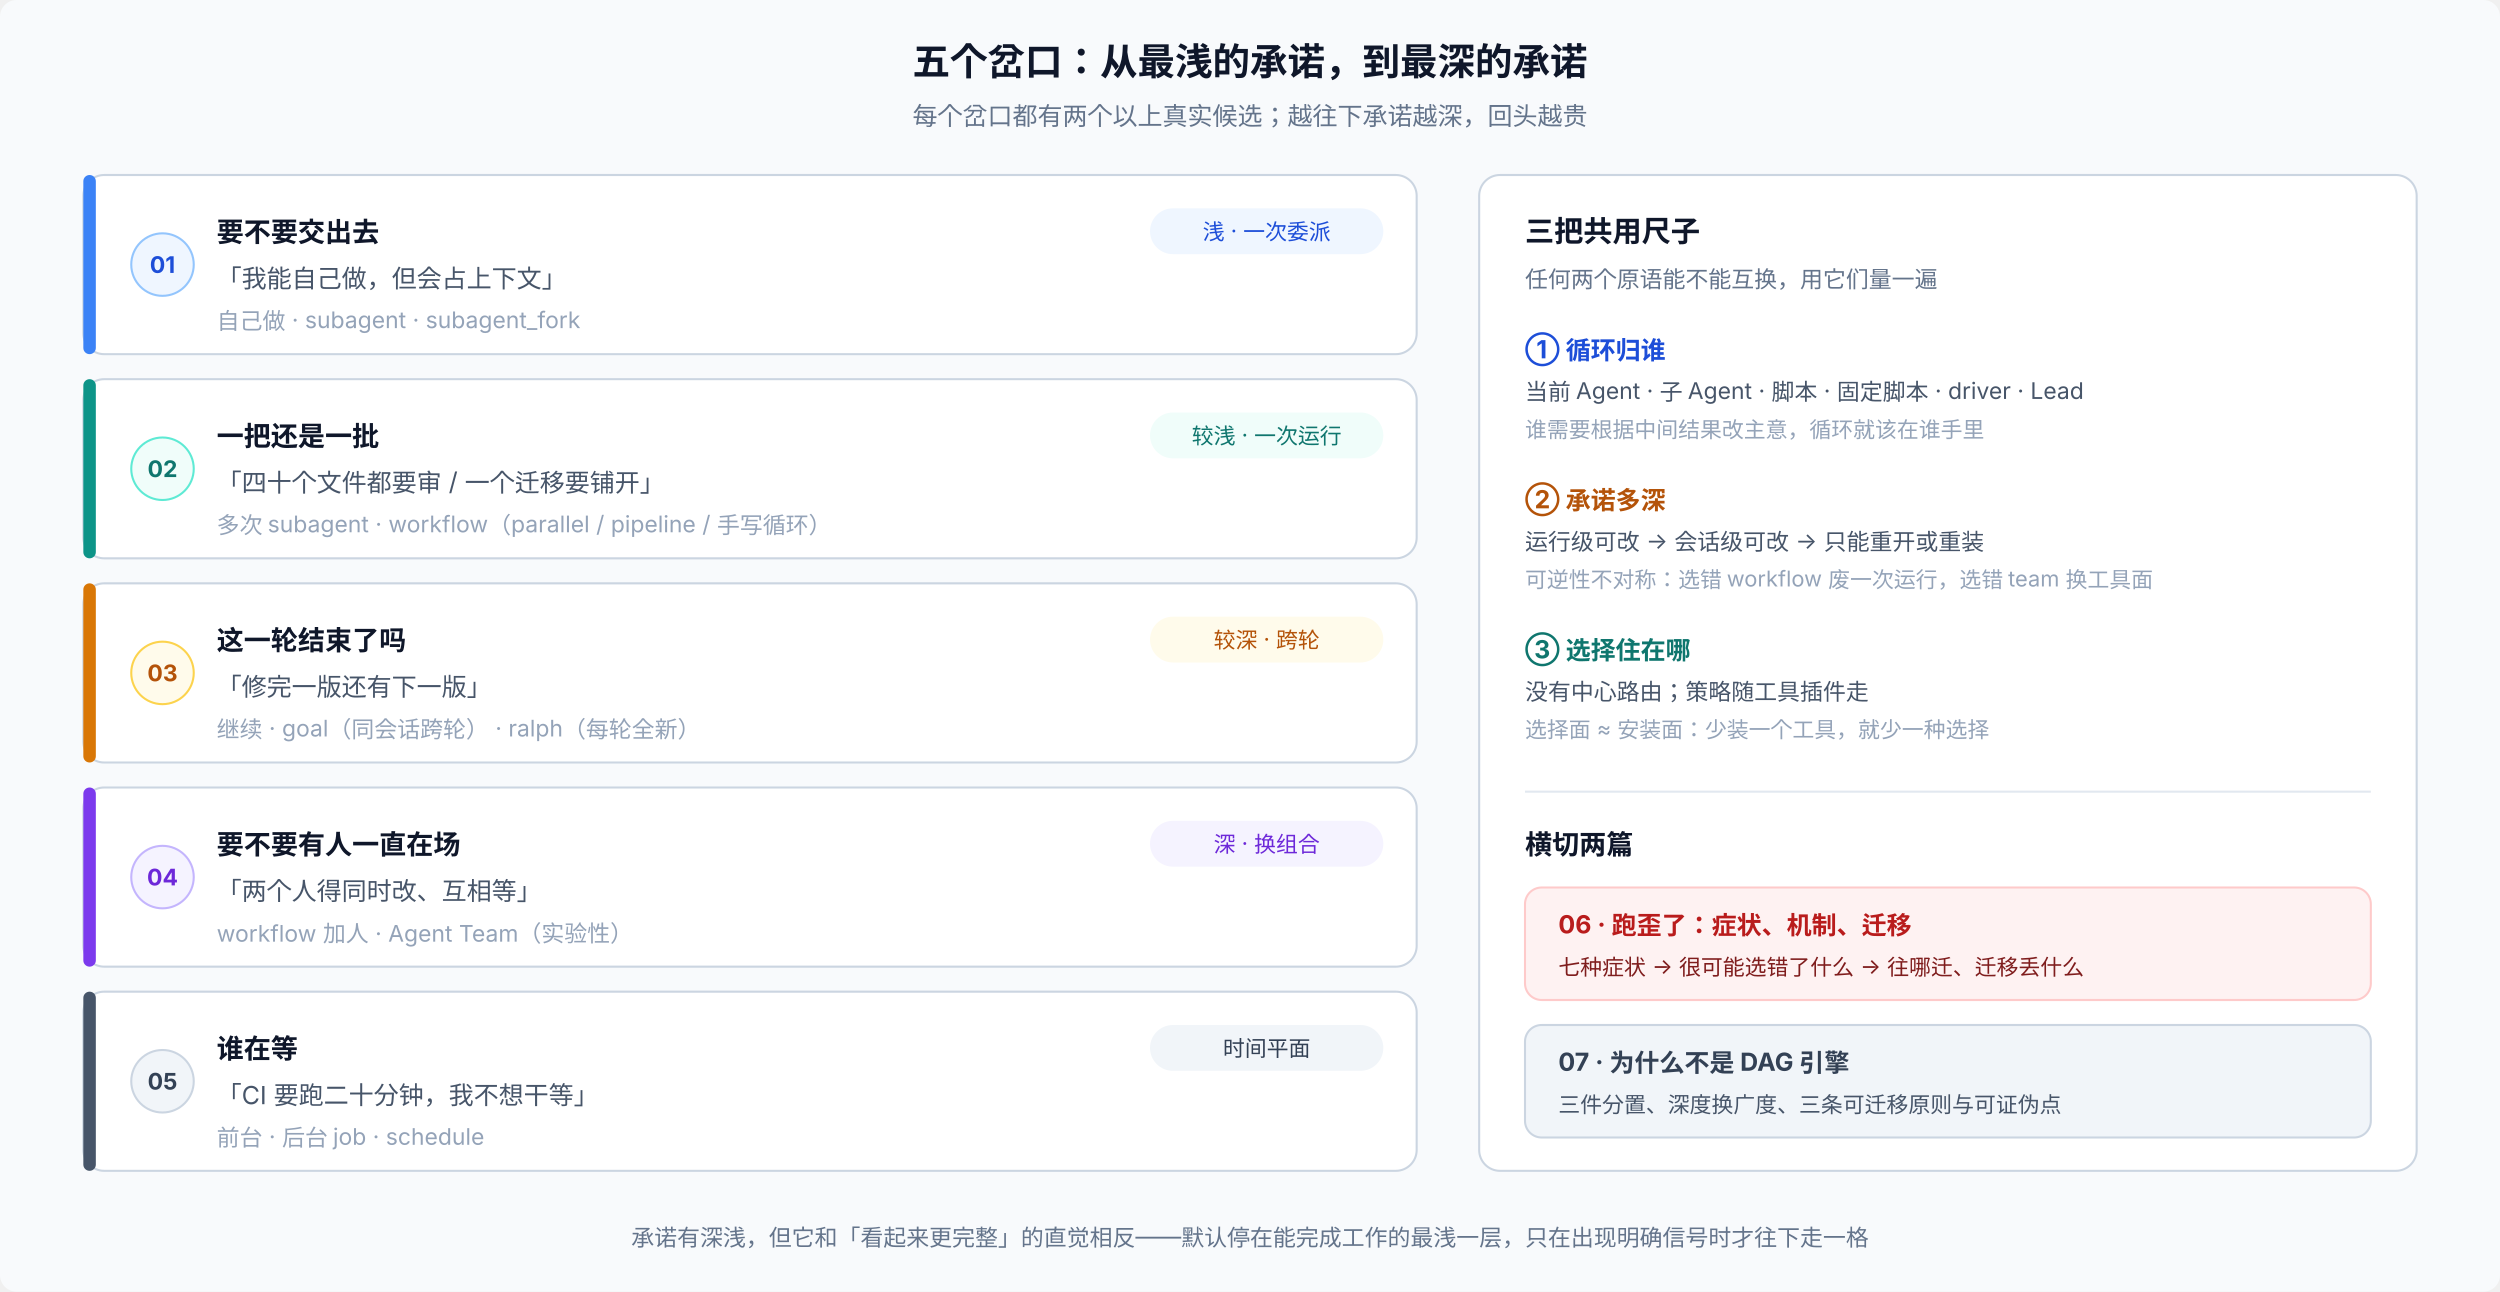
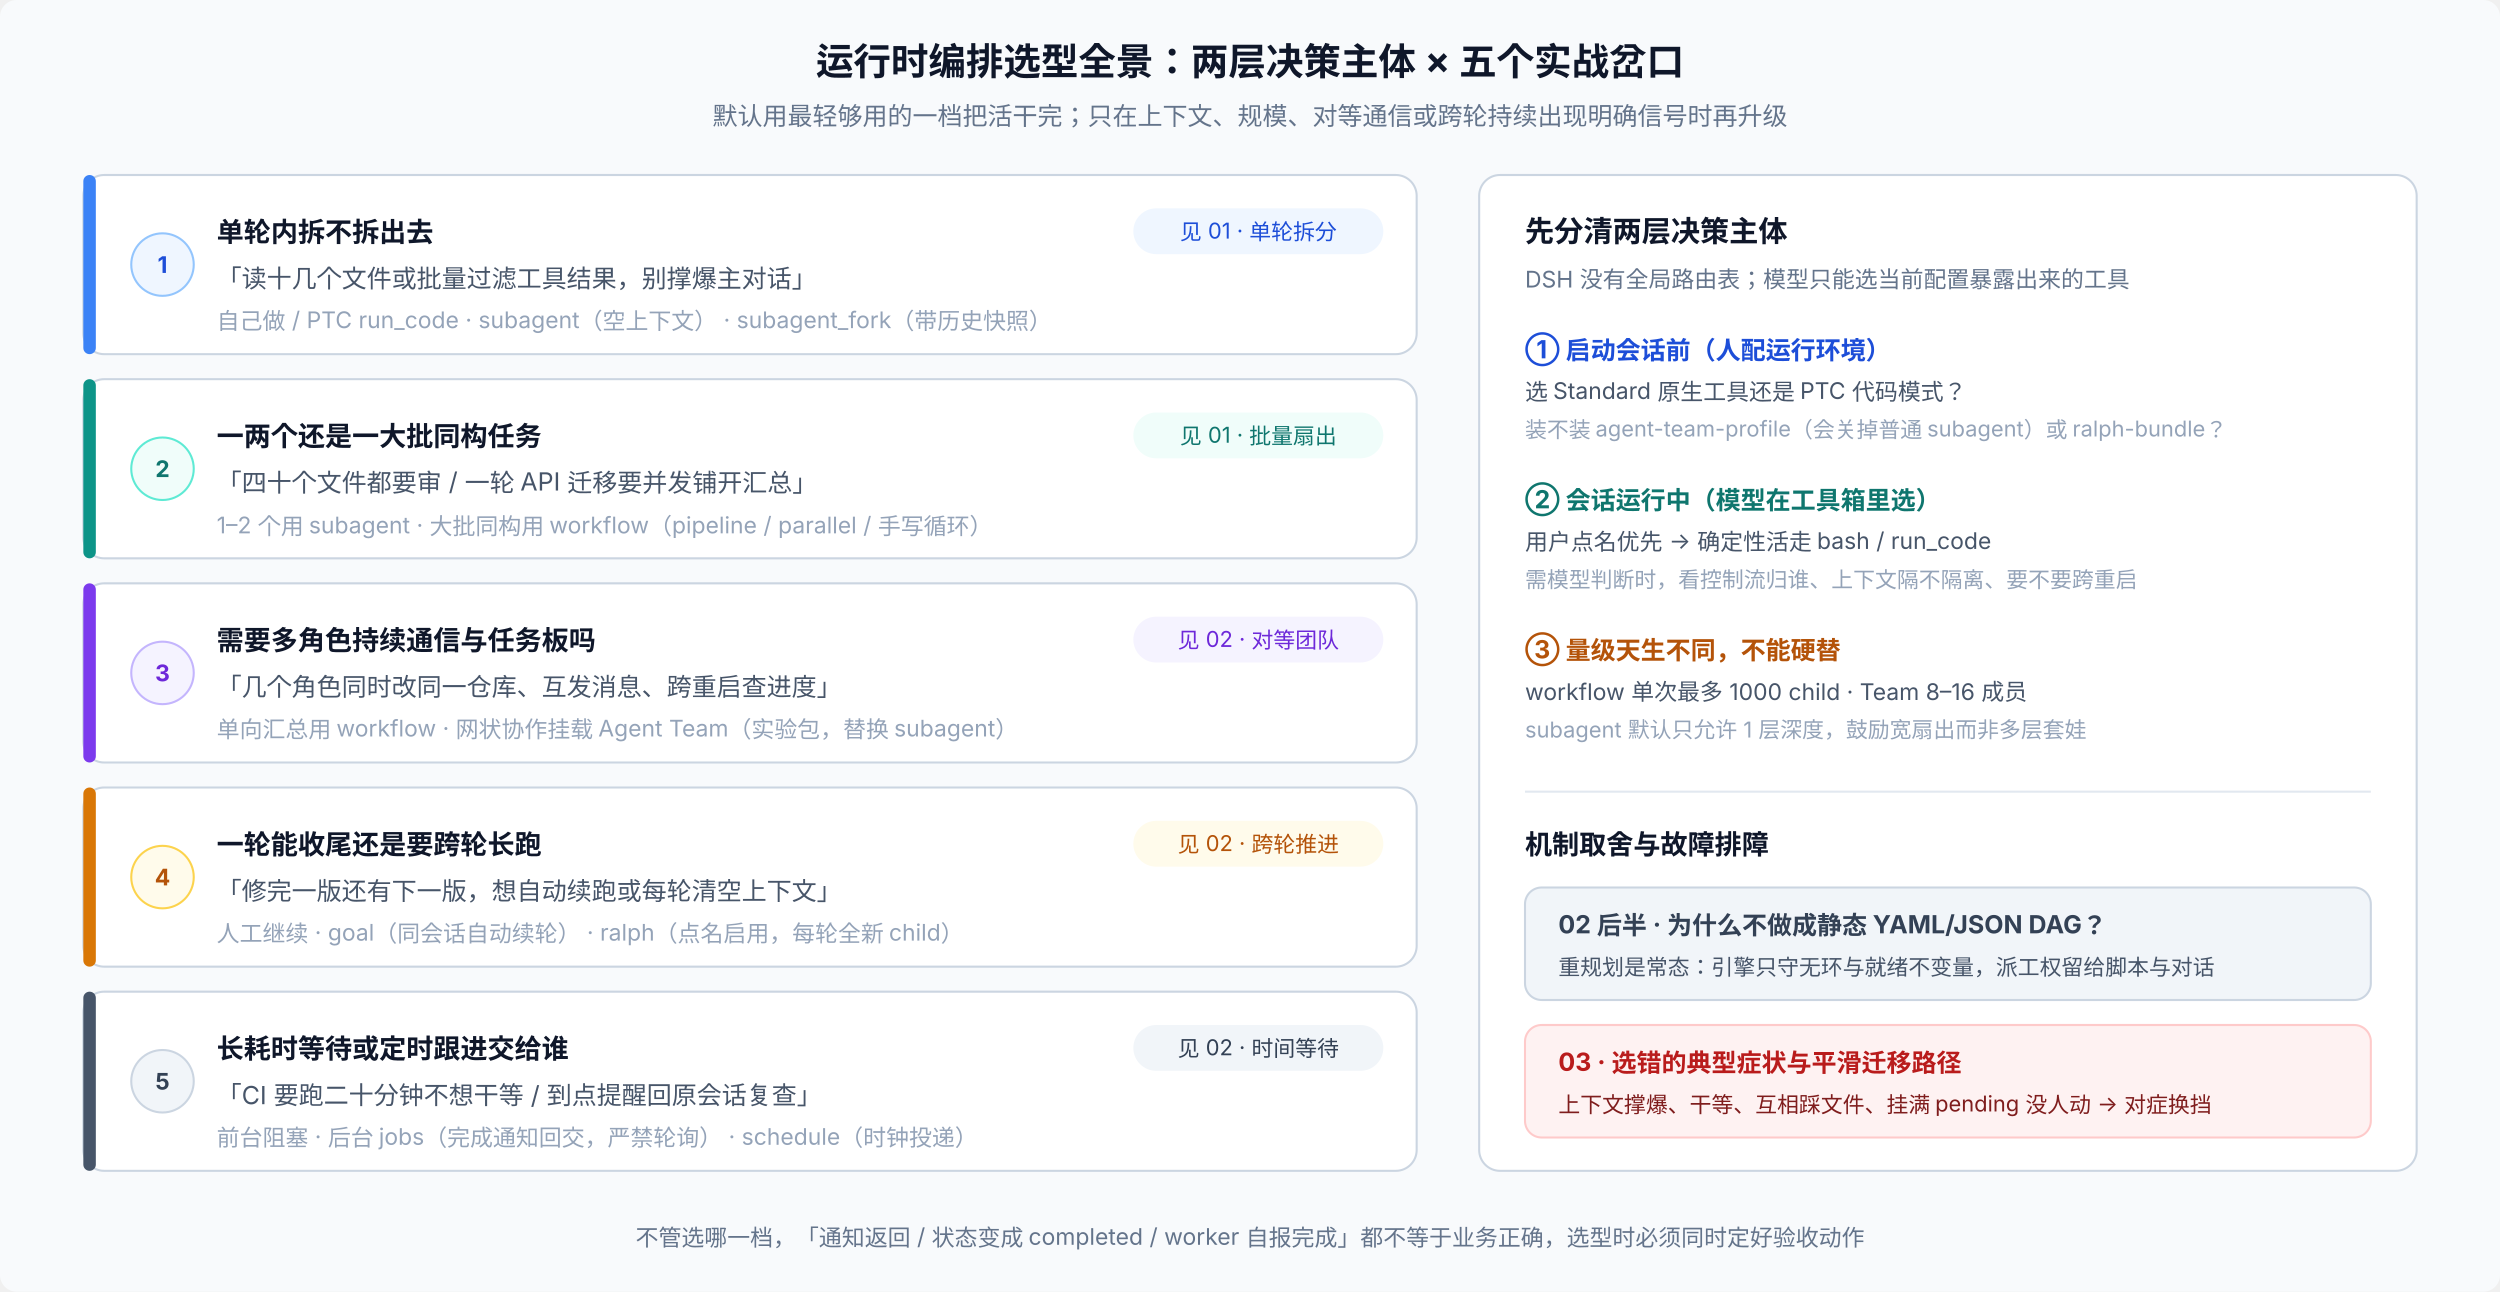
<svg xmlns="http://www.w3.org/2000/svg" viewBox="0 0 1200 620" font-family="system-ui, -apple-system, 'PingFang SC', 'Noto Sans SC', sans-serif" font-size="12" letter-spacing="0">
  <rect width="1200" height="620" rx="8" fill="#f8fafc" />
-   <text x="600" y="36" text-anchor="middle" font-size="18" font-weight="700" fill="#0f172a">五个岔口：从最浅的承诺，到最深的承诺</text>
-   <text x="600" y="60" text-anchor="middle" fill="#64748b">每个岔口都有两个以上真实候选；越往下承诺越深，回头越贵</text>
+   <text x="600" y="36" text-anchor="middle" font-size="18" font-weight="700" fill="#0f172a">运行时编排选型全景：两层决策主体 × 五个实战岔口</text>
+   <text x="600" y="60" text-anchor="middle" fill="#64748b">默认用最轻够用的一档把活干完；只在上下文、规模、对等通信或跨轮持续出现明确信号时再升级</text>
  <rect x="40" y="84" width="640" height="86" rx="10" fill="#ffffff" stroke="#cbd5e1" />
  <rect x="40" y="84" width="6" height="86" rx="3" fill="#3b82f6" />
  <circle cx="78" cy="127" r="15" fill="#eff6ff" stroke="#93c5fd" />
-   <text x="78" y="131" text-anchor="middle" font-size="11" font-weight="700" fill="#1d4ed8">01</text>
-   <text x="104" y="116" font-size="13" font-weight="700" fill="#0f172a">要不要交出去</text>
-   <text x="104" y="138" fill="#475569">「我能自己做，但会占上下文」</text>
-   <text x="104" y="158" fill="#94a3b8" font-size="11">自己做 · subagent · subagent_fork</text>
-   <rect x="552" y="100" width="112" height="22" rx="11" fill="#eff6ff" />
-   <text x="608" y="115" text-anchor="middle" font-size="10.5" fill="#1d4ed8">浅 · 一次委派</text>
+   <text x="78" y="131" text-anchor="middle" font-size="11" font-weight="700" fill="#1d4ed8">1</text>
+   <text x="104" y="116" font-size="13" font-weight="700" fill="#0f172a">单轮内拆不拆出去</text>
+   <text x="104" y="138" fill="#475569">「读十几个文件或批量过滤工具结果，别撑爆主对话」</text>
+   <text x="104" y="158" fill="#94a3b8" font-size="11">自己做 / PTC run_code · subagent（空上下文） · subagent_fork（带历史快照）</text>
+   <rect x="544" y="100" width="120" height="22" rx="11" fill="#eff6ff" />
+   <text x="604" y="115" text-anchor="middle" font-size="10.5" fill="#1d4ed8">见 01 · 单轮拆分</text>
  <rect x="40" y="182" width="640" height="86" rx="10" fill="#ffffff" stroke="#cbd5e1" />
  <rect x="40" y="182" width="6" height="86" rx="3" fill="#0d9488" />
  <circle cx="78" cy="225" r="15" fill="#f0fdfa" stroke="#5eead4" />
-   <text x="78" y="229" text-anchor="middle" font-size="11" font-weight="700" fill="#0f766e">02</text>
-   <text x="104" y="214" font-size="13" font-weight="700" fill="#0f172a">一把还是一批</text>
-   <text x="104" y="236" fill="#475569">「四十个文件都要审 / 一个迁移要铺开」</text>
-   <text x="104" y="256" fill="#94a3b8" font-size="11">多次 subagent · workflow（parallel / pipeline / 手写循环）</text>
-   <rect x="552" y="198" width="112" height="22" rx="11" fill="#f0fdfa" />
-   <text x="608" y="213" text-anchor="middle" font-size="10.5" fill="#0f766e">较浅 · 一次运行</text>
+   <text x="78" y="229" text-anchor="middle" font-size="11" font-weight="700" fill="#0f766e">2</text>
+   <text x="104" y="214" font-size="13" font-weight="700" fill="#0f172a">一两个还是一大批同构任务</text>
+   <text x="104" y="236" fill="#475569">「四十个文件都要审 / 一轮 API 迁移要并发铺开汇总」</text>
+   <text x="104" y="256" fill="#94a3b8" font-size="11">1–2 个用 subagent · 大批同构用 workflow（pipeline / parallel / 手写循环）</text>
+   <rect x="544" y="198" width="120" height="22" rx="11" fill="#f0fdfa" />
+   <text x="604" y="213" text-anchor="middle" font-size="10.5" fill="#0f766e">见 01 · 批量扇出</text>
  <rect x="40" y="280" width="640" height="86" rx="10" fill="#ffffff" stroke="#cbd5e1" />
-   <rect x="40" y="280" width="6" height="86" rx="3" fill="#d97706" />
-   <circle cx="78" cy="323" r="15" fill="#fffbeb" stroke="#fcd34d" />
-   <text x="78" y="327" text-anchor="middle" font-size="11" font-weight="700" fill="#b45309">03</text>
-   <text x="104" y="312" font-size="13" font-weight="700" fill="#0f172a">这一轮结束了吗</text>
-   <text x="104" y="334" fill="#475569">「修完一版还有下一版」</text>
-   <text x="104" y="354" fill="#94a3b8" font-size="11">继续 · goal（同会话跨轮） · ralph（每轮全新）</text>
-   <rect x="552" y="296" width="112" height="22" rx="11" fill="#fffbeb" />
-   <text x="608" y="311" text-anchor="middle" font-size="10.5" fill="#b45309">较深 · 跨轮</text>
+   <rect x="40" y="280" width="6" height="86" rx="3" fill="#7c3aed" />
+   <circle cx="78" cy="323" r="15" fill="#f5f3ff" stroke="#c4b5fd" />
+   <text x="78" y="327" text-anchor="middle" font-size="11" font-weight="700" fill="#6d28d9">3</text>
+   <text x="104" y="312" font-size="13" font-weight="700" fill="#0f172a">需要多角色持续通信与任务板吗</text>
+   <text x="104" y="334" fill="#475569">「几个角色同时改同一仓库、互发消息、跨重启查进度」</text>
+   <text x="104" y="354" fill="#94a3b8" font-size="11">单向汇总用 workflow · 网状协作挂载 Agent Team（实验包，替换 subagent）</text>
+   <rect x="544" y="296" width="120" height="22" rx="11" fill="#f5f3ff" />
+   <text x="604" y="311" text-anchor="middle" font-size="10.5" fill="#6d28d9">见 02 · 对等团队</text>
  <rect x="40" y="378" width="640" height="86" rx="10" fill="#ffffff" stroke="#cbd5e1" />
-   <rect x="40" y="378" width="6" height="86" rx="3" fill="#7c3aed" />
-   <circle cx="78" cy="421" r="15" fill="#f5f3ff" stroke="#c4b5fd" />
-   <text x="78" y="425" text-anchor="middle" font-size="11" font-weight="700" fill="#6d28d9">04</text>
-   <text x="104" y="410" font-size="13" font-weight="700" fill="#0f172a">要不要有人一直在场</text>
-   <text x="104" y="432" fill="#475569">「两个人得同时改、互相等」</text>
-   <text x="104" y="452" fill="#94a3b8" font-size="11">workflow 加人 · Agent Team（实验性）</text>
-   <rect x="552" y="394" width="112" height="22" rx="11" fill="#f5f3ff" />
-   <text x="608" y="409" text-anchor="middle" font-size="10.5" fill="#6d28d9">深 · 换组合</text>
+   <rect x="40" y="378" width="6" height="86" rx="3" fill="#d97706" />
+   <circle cx="78" cy="421" r="15" fill="#fffbeb" stroke="#fcd34d" />
+   <text x="78" y="425" text-anchor="middle" font-size="11" font-weight="700" fill="#b45309">4</text>
+   <text x="104" y="410" font-size="13" font-weight="700" fill="#0f172a">一轮能收尾还是要跨轮长跑</text>
+   <text x="104" y="432" fill="#475569">「修完一版还有下一版，想自动续跑或每轮清空上下文」</text>
+   <text x="104" y="452" fill="#94a3b8" font-size="11">人工继续 · goal（同会话自动续轮） · ralph（点名启用，每轮全新 child）</text>
+   <rect x="544" y="394" width="120" height="22" rx="11" fill="#fffbeb" />
+   <text x="604" y="409" text-anchor="middle" font-size="10.5" fill="#b45309">见 02 · 跨轮推进</text>
  <rect x="40" y="476" width="640" height="86" rx="10" fill="#ffffff" stroke="#cbd5e1" />
  <rect x="40" y="476" width="6" height="86" rx="3" fill="#475569" />
  <circle cx="78" cy="519" r="15" fill="#f1f5f9" stroke="#cbd5e1" />
-   <text x="78" y="523" text-anchor="middle" font-size="11" font-weight="700" fill="#334155">05</text>
-   <text x="104" y="508" font-size="13" font-weight="700" fill="#0f172a">谁在等</text>
-   <text x="104" y="530" fill="#475569">「CI 要跑二十分钟，我不想干等」</text>
-   <text x="104" y="550" fill="#94a3b8" font-size="11">前台 · 后台 job · schedule</text>
-   <rect x="552" y="492" width="112" height="22" rx="11" fill="#f1f5f9" />
-   <text x="608" y="507" text-anchor="middle" font-size="10.5" fill="#334155">时间平面</text>
+   <text x="78" y="523" text-anchor="middle" font-size="11" font-weight="700" fill="#334155">5</text>
+   <text x="104" y="508" font-size="13" font-weight="700" fill="#0f172a">长耗时等待或定时跟进交给谁</text>
+   <text x="104" y="530" fill="#475569">「CI 要跑二十分钟不想干等 / 到点提醒回原会话复查」</text>
+   <text x="104" y="550" fill="#94a3b8" font-size="11">前台阻塞 · 后台 jobs（完成通知回交，严禁轮询） · schedule（时钟投递）</text>
+   <rect x="544" y="492" width="120" height="22" rx="11" fill="#f1f5f9" />
+   <text x="604" y="507" text-anchor="middle" font-size="10.5" fill="#334155">见 02 · 时间等待</text>
  <rect x="710" y="84" width="450" height="478" rx="10" fill="#ffffff" stroke="#cbd5e1" />
-   <text x="732" y="116" font-size="14" font-weight="700" fill="#0f172a">三把共用尺子</text>
-   <text x="732" y="138" font-size="11" fill="#64748b">任何两个原语能不能互换，用它们量一遍</text>
-   <text x="732" y="172" font-size="12" font-weight="700" fill="#1d4ed8">① 循环归谁</text>
-   <text x="732" y="192" fill="#475569" font-size="11">当前 Agent · 子 Agent · 脚本 · 固定脚本 · driver · Lead</text>
-   <text x="732" y="210" fill="#94a3b8" font-size="10.5">谁需要根据中间结果改主意，循环就该在谁手里</text>
-   <text x="732" y="244" font-size="12" font-weight="700" fill="#b45309">② 承诺多深</text>
-   <text x="732" y="264" fill="#475569" font-size="11">运行级可改 → 会话级可改 → 只能重开或重装</text>
-   <text x="732" y="282" fill="#94a3b8" font-size="10.5">可逆性不对称：选错 workflow 废一次运行，选错 team 换工具面</text>
-   <text x="732" y="316" font-size="12" font-weight="700" fill="#0f766e">③ 选择住在哪</text>
-   <text x="732" y="336" fill="#475569" font-size="11">没有中心路由；策略随工具插件走</text>
-   <text x="732" y="354" fill="#94a3b8" font-size="10.5">选择面 ≈ 安装面：少装一个工具，就少一种选择</text>
+   <text x="732" y="116" font-size="14" font-weight="700" fill="#0f172a">先分清两层决策主体</text>
+   <text x="732" y="138" font-size="11" fill="#64748b">DSH 没有全局路由表；模型只能选当前配置暴露出来的工具</text>
+   <text x="732" y="172" font-size="12" font-weight="700" fill="#1d4ed8">① 启动会话前（人配运行环境）</text>
+   <text x="732" y="192" fill="#475569" font-size="11">选 Standard 原生工具还是 PTC 代码模式？</text>
+   <text x="732" y="210" fill="#94a3b8" font-size="10.5">装不装 agent-team-profile（会关掉普通 subagent）或 ralph-bundle？</text>
+   <text x="732" y="244" font-size="12" font-weight="700" fill="#0f766e">② 会话运行中（模型在工具箱里选）</text>
+   <text x="732" y="264" fill="#475569" font-size="11">用户点名优先 → 确定性活走 bash / run_code</text>
+   <text x="732" y="282" fill="#94a3b8" font-size="10.5">需模型判断时，看控制流归谁、上下文隔不隔离、要不要跨重启</text>
+   <text x="732" y="316" font-size="12" font-weight="700" fill="#b45309">③ 量级天生不同，不能硬替</text>
+   <text x="732" y="336" fill="#475569" font-size="11">workflow 单次最多 1000 child · Team 8–16 成员</text>
+   <text x="732" y="354" fill="#94a3b8" font-size="10.5">subagent 默认只允许 1 层深度，鼓励宽扇出而非多层套娃</text>
  <line x1="732" y1="380" x2="1138" y2="380" stroke="#e2e8f0" />
-   <text x="732" y="410" font-size="13" font-weight="700" fill="#0f172a">横切两篇</text>
-   <rect x="732" y="426" width="406" height="54" rx="8" fill="#fef2f2" stroke="#fecaca" />
-   <text x="748" y="448" font-size="12" font-weight="700" fill="#b91c1c">06 · 跑歪了：症状、机制、迁移</text>
-   <text x="748" y="468" fill="#7f1d1d" font-size="10.5">七种症状 → 很可能选错了什么 → 往哪迁、迁移丢什么</text>
-   <rect x="732" y="492" width="406" height="54" rx="8" fill="#f1f5f9" stroke="#cbd5e1" />
-   <text x="748" y="514" font-size="12" font-weight="700" fill="#334155">07 · 为什么不是 DAG 引擎</text>
-   <text x="748" y="534" fill="#475569" font-size="10.5">三件分置、深度换广度、三条可迁移原则与可证伪点</text>
-   <text x="600" y="598" text-anchor="middle" font-size="11" fill="#64748b">承诺有深浅，但它和「看起来更完整」的直觉相反——默认停在能完成工作的最浅一层，只在出现明确信号时才往下走一格</text>
+   <text x="732" y="410" font-size="13" font-weight="700" fill="#0f172a">机制取舍与故障排障</text>
+   <rect x="732" y="426" width="406" height="54" rx="8" fill="#f1f5f9" stroke="#cbd5e1" />
+   <text x="748" y="448" font-size="12" font-weight="700" fill="#334155">02 后半 · 为什么不做成静态 YAML/JSON DAG？</text>
+   <text x="748" y="468" fill="#475569" font-size="10.5">重规划是常态：引擎只守无环与就绪不变量，派工权留给脚本与对话</text>
+   <rect x="732" y="492" width="406" height="54" rx="8" fill="#fef2f2" stroke="#fecaca" />
+   <text x="748" y="514" font-size="12" font-weight="700" fill="#b91c1c">03 · 选错的典型症状与平滑迁移路径</text>
+   <text x="748" y="534" fill="#7f1d1d" font-size="10.5">上下文撑爆、干等、互相踩文件、挂满 pending 没人动 → 对症换挡</text>
+   <text x="600" y="598" text-anchor="middle" font-size="11" fill="#64748b">不管选哪一档，「通知返回 / 状态变成 completed / worker 自报完成」都不等于业务正确，选型时必须同时定好验收动作</text>
</svg>
